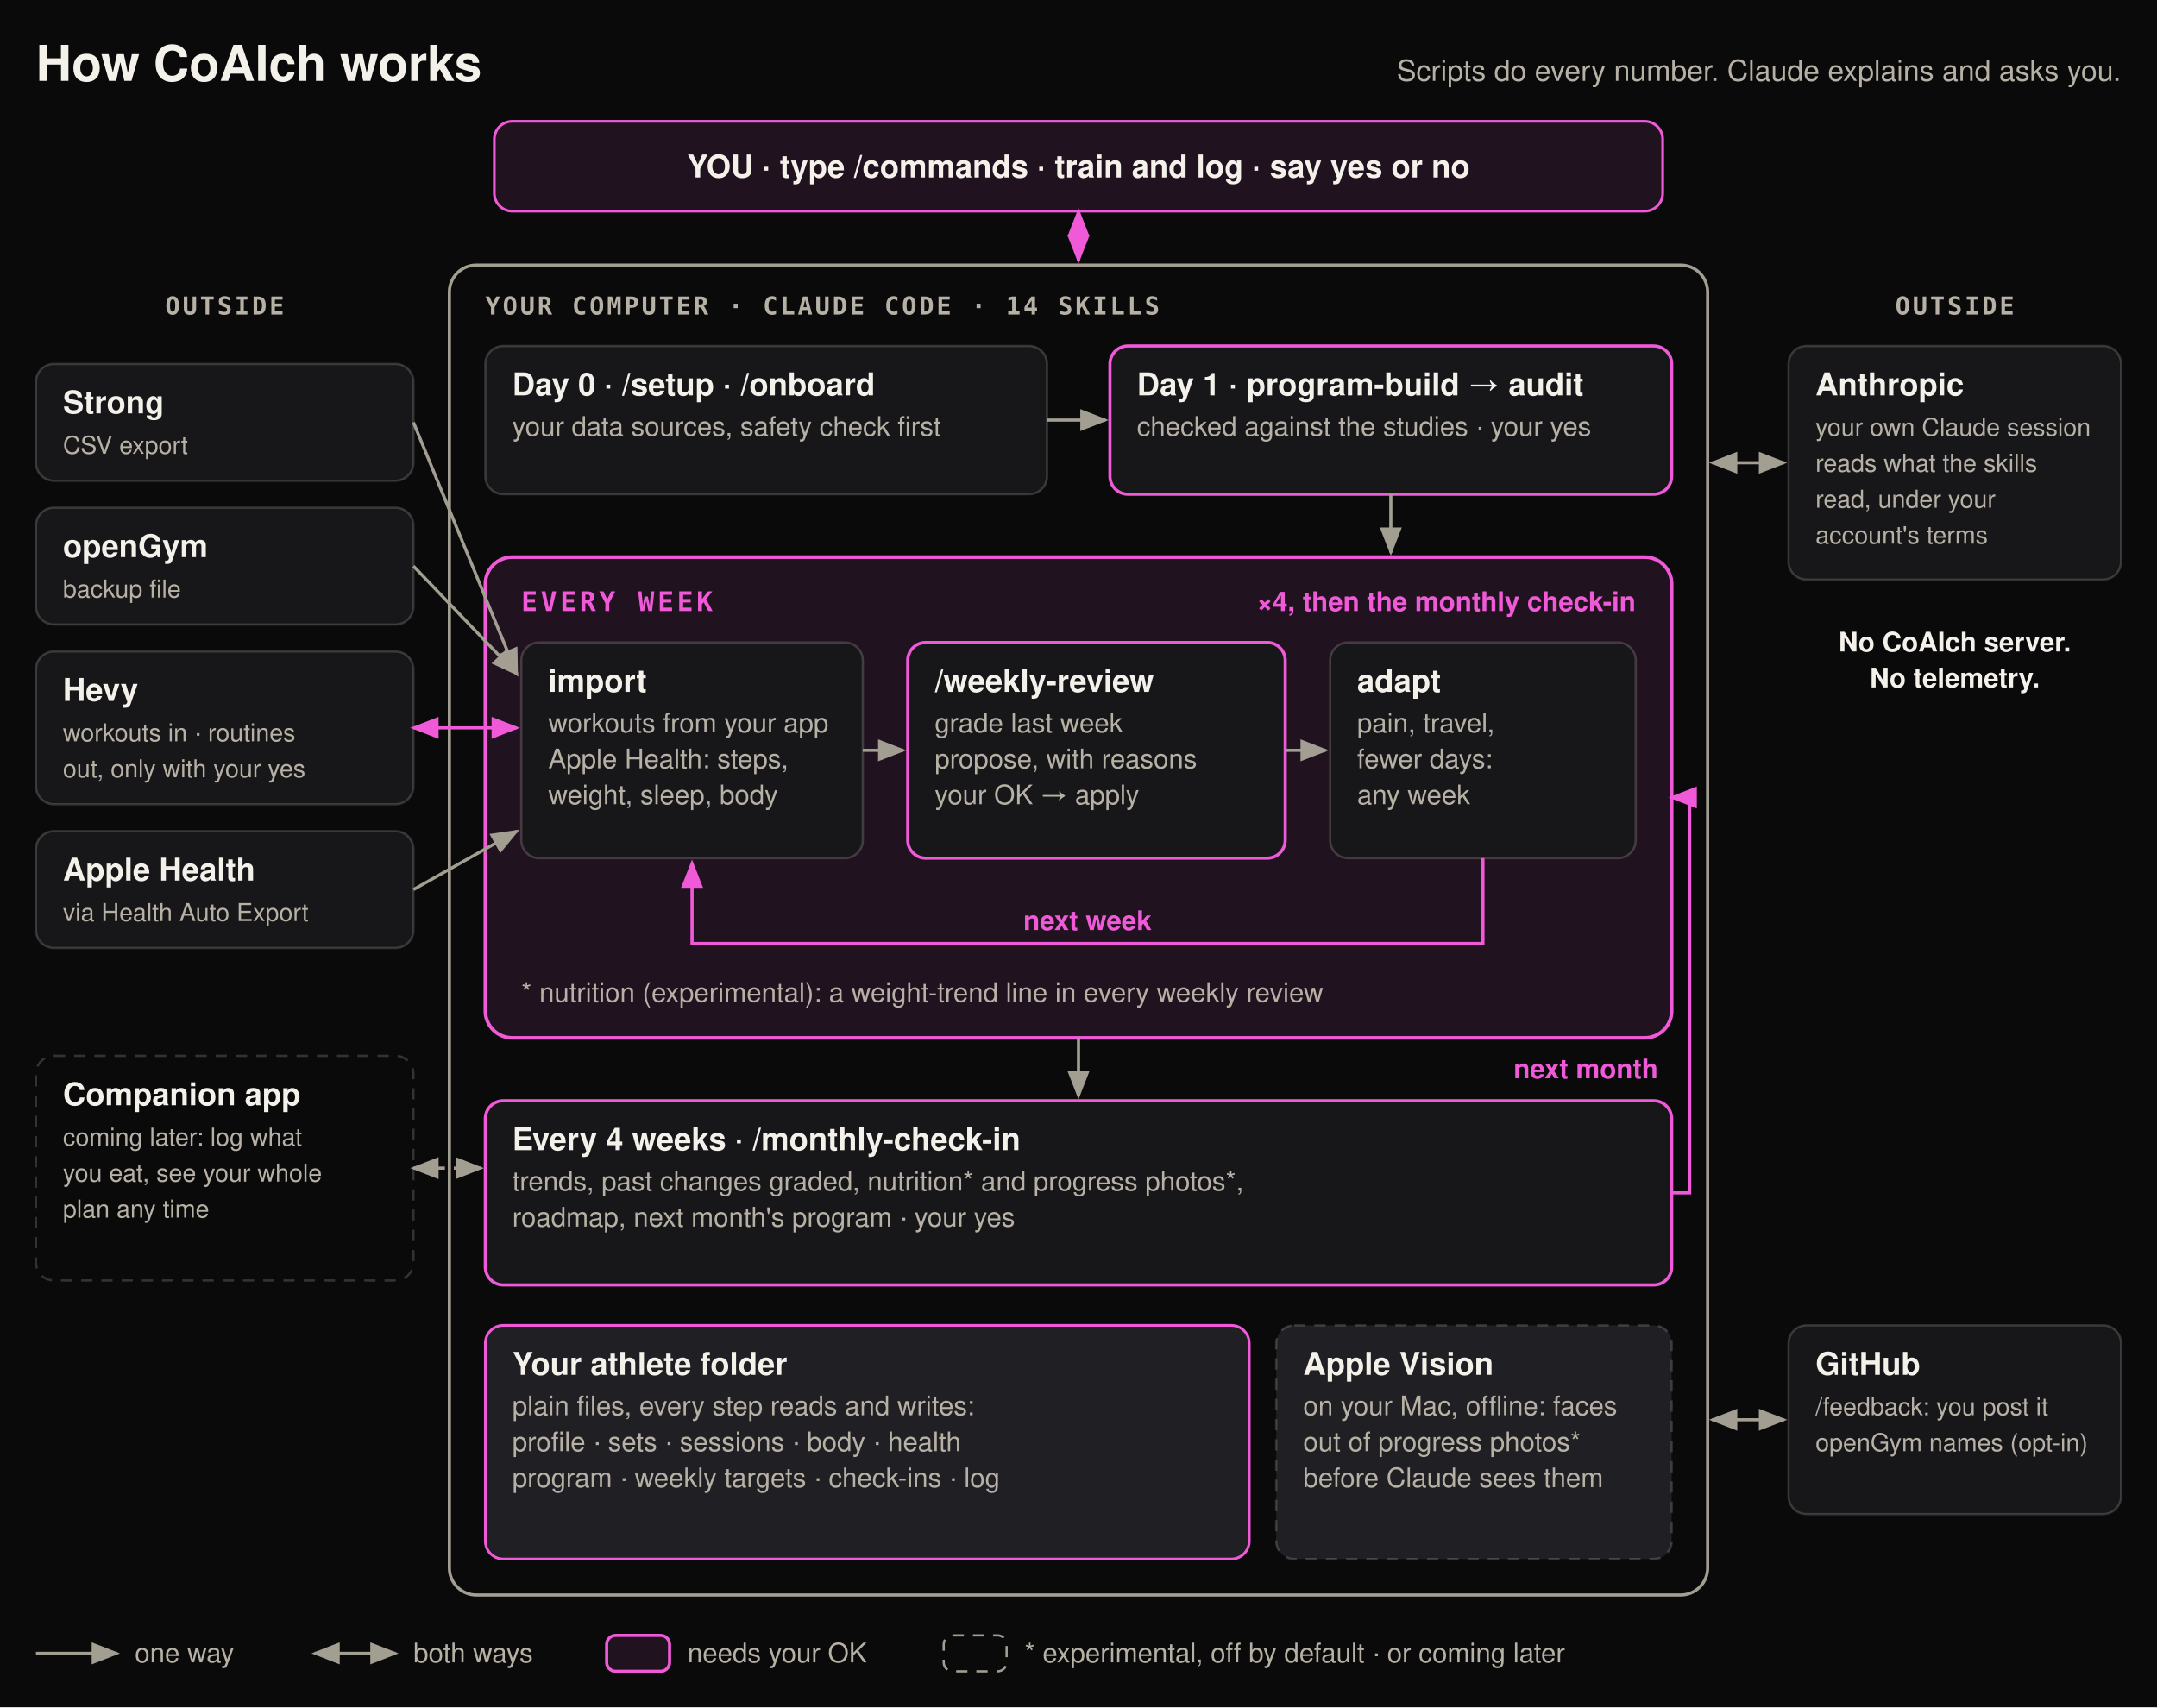
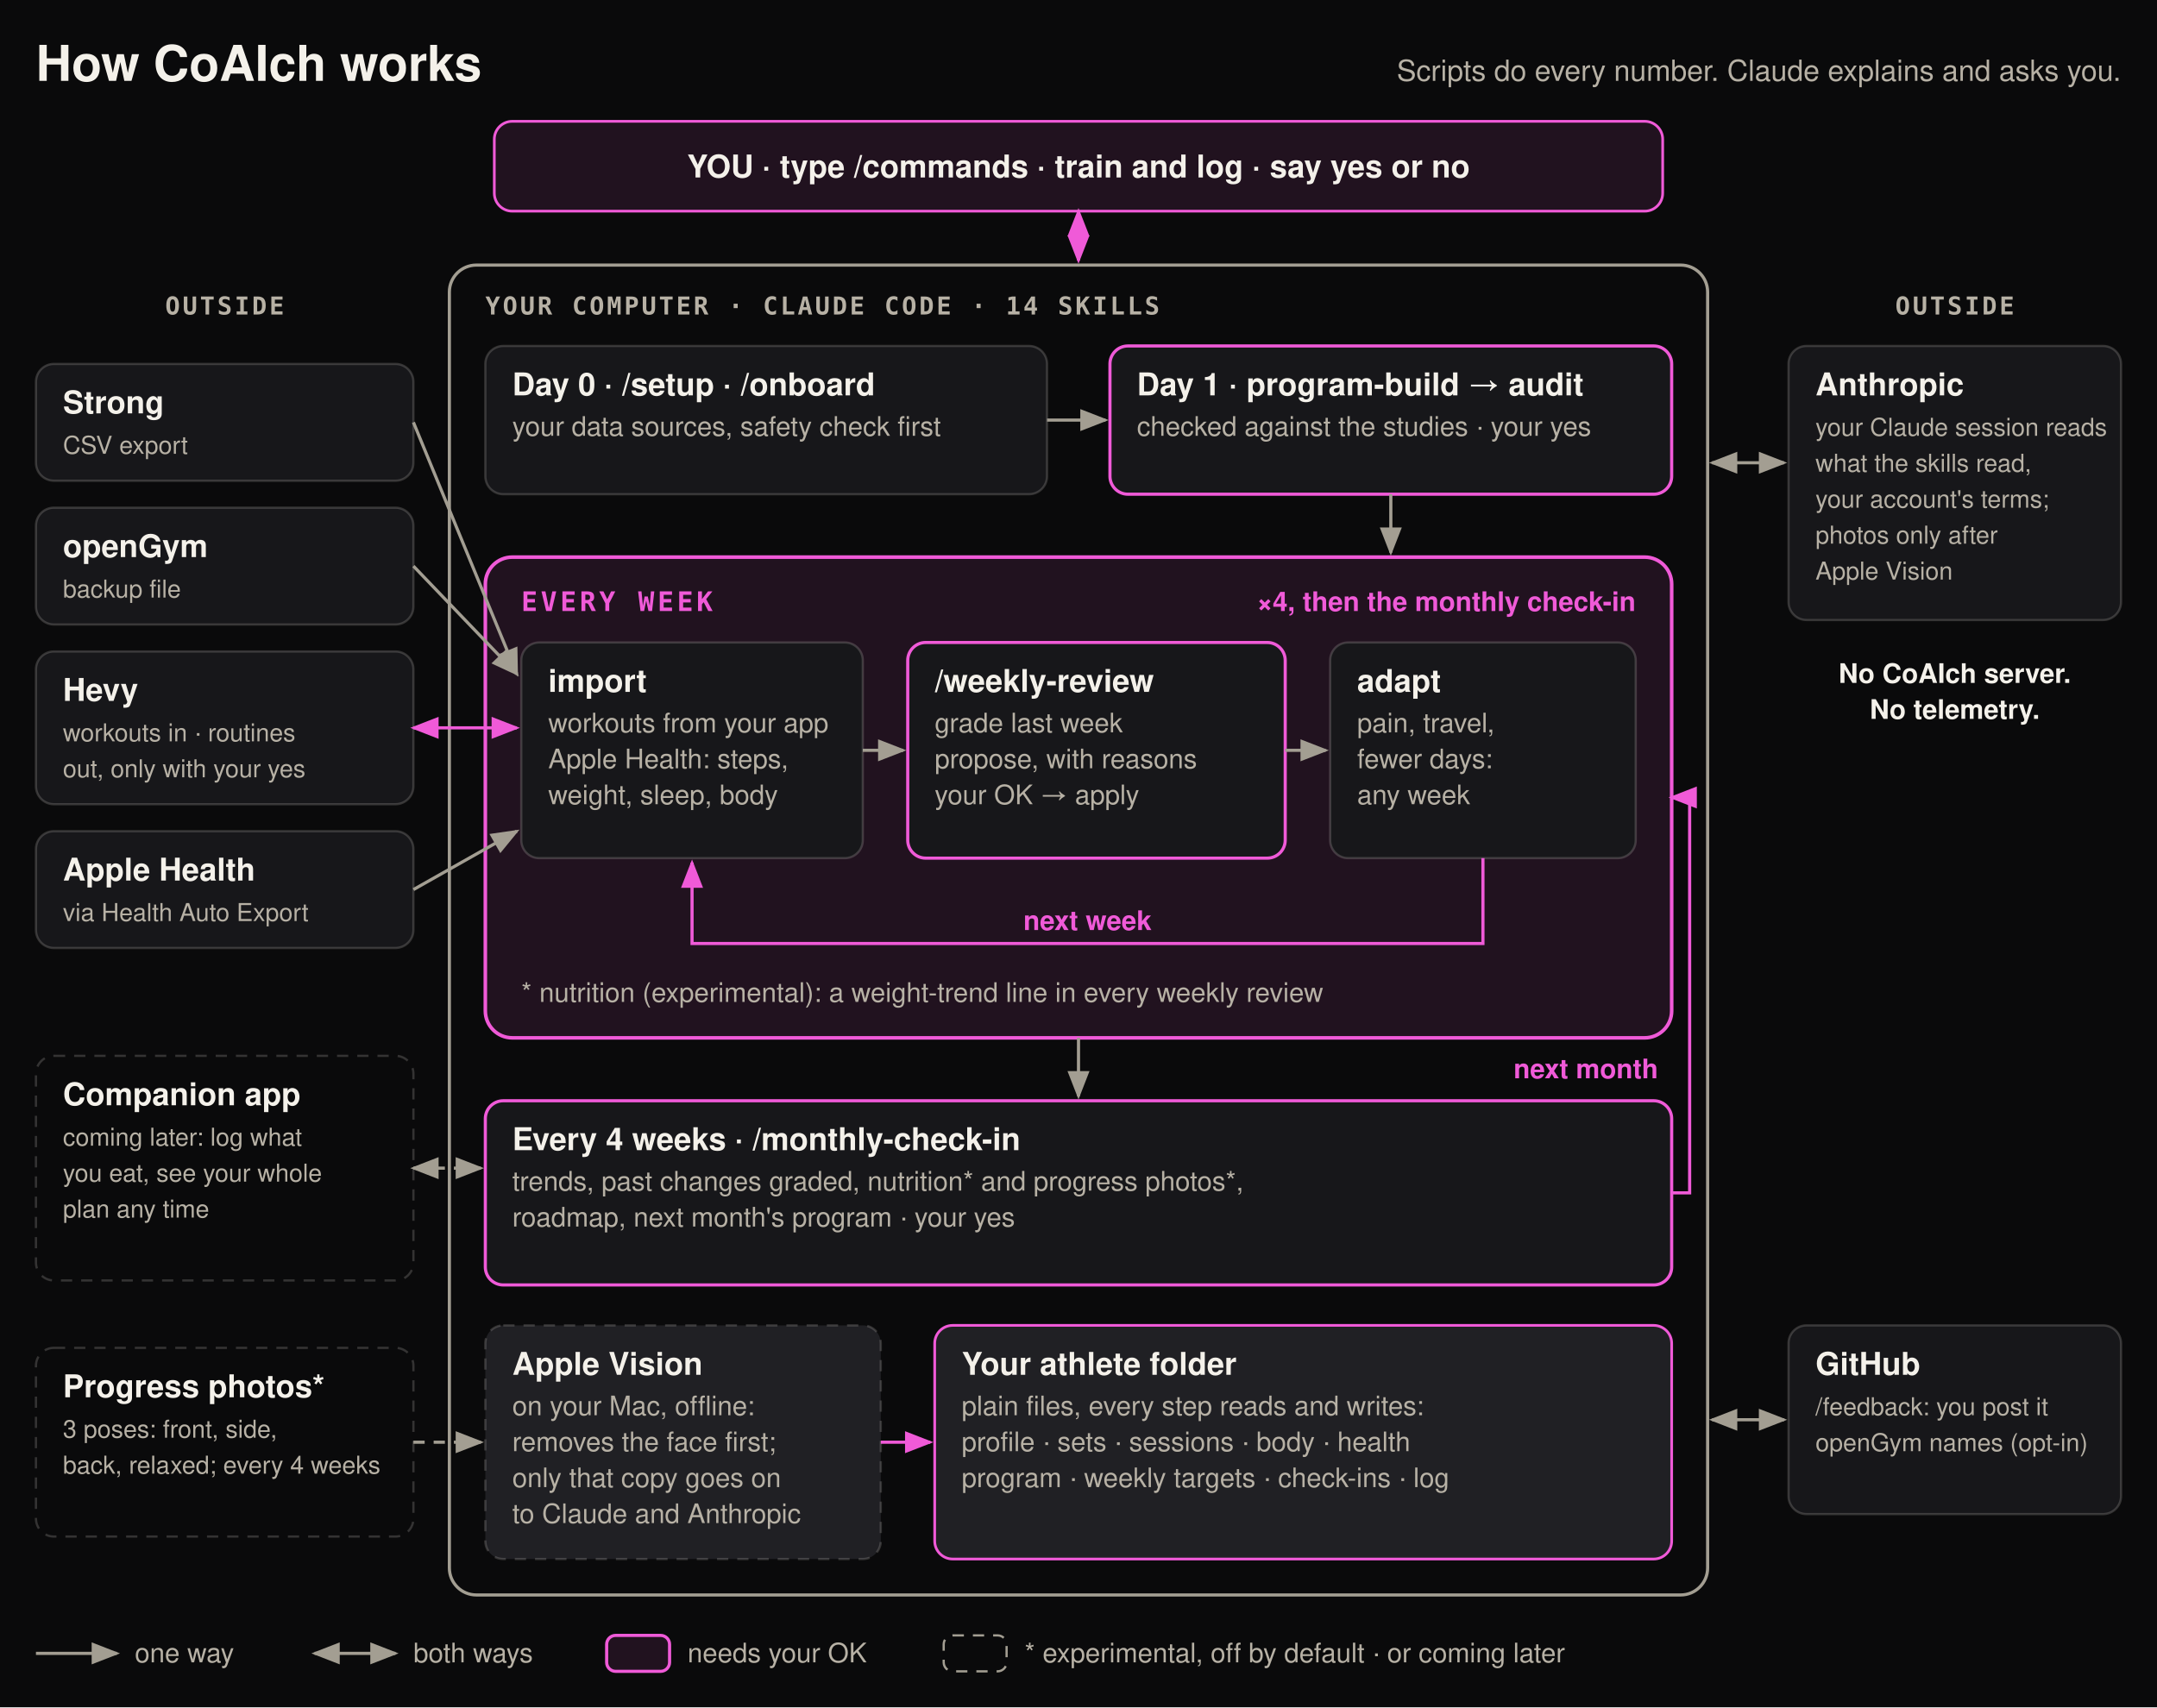
<svg xmlns="http://www.w3.org/2000/svg" viewBox="0 0 960 760" width="960" height="760" role="img" aria-labelledby="pl-t pl-d">
  <defs>
    <marker id="el" markerWidth="9" markerHeight="7" refX="8" refY="3.5" orient="auto">
      <polygon points="0 0, 9 3.5, 0 7" fill="#A39E92" />
    </marker>
    <marker id="sl" markerWidth="9" markerHeight="7" refX="1" refY="3.5" orient="auto">
      <polygon points="9 0, 0 3.5, 9 7" fill="#A39E92" />
    </marker>
    <marker id="ea" markerWidth="9" markerHeight="7" refX="8" refY="3.5" orient="auto">
      <polygon points="0 0, 9 3.5, 0 7" fill="#F05AD8" />
    </marker>
    <marker id="sa" markerWidth="9" markerHeight="7" refX="1" refY="3.5" orient="auto">
      <polygon points="9 0, 0 3.5, 9 7" fill="#F05AD8" />
    </marker>
  </defs>
  <rect width="960" height="760" fill="#0A0A0B" />
  <text x="16" y="36" fill="#F4F1EA" font-size="22" font-weight="700" font-family="Archivo, -apple-system, 'Segoe UI', Helvetica, Arial, sans-serif" text-anchor="start">How CoAIch works</text>
  <text x="944" y="36" fill="#B7B1A5" font-size="13" font-weight="400" font-family="Archivo, -apple-system, 'Segoe UI', Helvetica, Arial, sans-serif" text-anchor="end">Scripts do every number. Claude explains and asks you.</text>
  <rect x="220" y="54" width="520" height="40" rx="8" fill="rgba(240,90,216,0.10)" stroke="#F05AD8" stroke-width="1.2" />
  <text x="480" y="79" fill="#F4F1EA" font-size="14" font-weight="600" font-family="Archivo, -apple-system, 'Segoe UI', Helvetica, Arial, sans-serif" text-anchor="middle">YOU  ·  type /commands  ·  train and log  ·  say yes or no</text>
  <line x1="480" y1="94" x2="480" y2="116" stroke="#F05AD8" stroke-width="1.4" marker-end="url(#ea)" marker-start="url(#sa)" />
  <rect x="200" y="118" width="560" height="592" rx="12" fill="#0A0A0B" stroke="#A39E92" stroke-width="1.4" />
  <text x="216" y="140" fill="#B7B1A5" font-size="11" font-weight="700" font-family="'Geist Mono', ui-monospace, 'SF Mono', Menlo, monospace" text-anchor="start" letter-spacing="0.1em">YOUR COMPUTER  ·  CLAUDE CODE  ·  14 SKILLS</text>
  <rect x="216" y="154" width="250" height="66" rx="8" fill="#17171A" stroke="rgba(244,241,234,0.18)" stroke-width="1" />
  <text x="228" y="176" fill="#F4F1EA" font-size="14" font-weight="700" font-family="Archivo, -apple-system, 'Segoe UI', Helvetica, Arial, sans-serif" text-anchor="start">Day 0 · /setup · /onboard</text>
  <text x="228" y="194" fill="#B7B1A5" font-size="12" font-weight="400" font-family="Archivo, -apple-system, 'Segoe UI', Helvetica, Arial, sans-serif" text-anchor="start">your data sources, safety check first</text>
  <line x1="466" y1="187" x2="492" y2="187" stroke="#A39E92" stroke-width="1.4" marker-end="url(#el)" />
  <rect x="494" y="154" width="250" height="66" rx="8" fill="#17171A" stroke="#F05AD8" stroke-width="1.4" />
  <text x="506" y="176" fill="#F4F1EA" font-size="14" font-weight="700" font-family="Archivo, -apple-system, 'Segoe UI', Helvetica, Arial, sans-serif" text-anchor="start">Day 1 · program-build → audit</text>
  <text x="506" y="194" fill="#B7B1A5" font-size="12" font-weight="400" font-family="Archivo, -apple-system, 'Segoe UI', Helvetica, Arial, sans-serif" text-anchor="start">checked against the studies · your yes</text>
  <line x1="619" y1="220" x2="619" y2="246" stroke="#A39E92" stroke-width="1.4" marker-end="url(#el)" />
  <rect x="216" y="248" width="528" height="214" rx="12" fill="rgba(240,90,216,0.10)" stroke="#F05AD8" stroke-width="1.6" />
  <text x="232" y="272" fill="#F05AD8" font-size="12" font-weight="700" font-family="'Geist Mono', ui-monospace, 'SF Mono', Menlo, monospace" text-anchor="start" letter-spacing="0.12em">EVERY WEEK</text>
  <text x="728" y="272" fill="#F05AD8" font-size="12" font-weight="600" font-family="Archivo, -apple-system, 'Segoe UI', Helvetica, Arial, sans-serif" text-anchor="end">×4, then the monthly check-in</text>
  <rect x="232" y="286" width="152" height="96" rx="8" fill="#17171A" stroke="rgba(244,241,234,0.18)" stroke-width="1" />
  <text x="244" y="308" fill="#F4F1EA" font-size="14" font-weight="700" font-family="Archivo, -apple-system, 'Segoe UI', Helvetica, Arial, sans-serif" text-anchor="start">import</text>
  <text x="244" y="326" fill="#B7B1A5" font-size="12" font-weight="400" font-family="Archivo, -apple-system, 'Segoe UI', Helvetica, Arial, sans-serif" text-anchor="start">workouts from your app</text>
  <text x="244" y="342" fill="#B7B1A5" font-size="12" font-weight="400" font-family="Archivo, -apple-system, 'Segoe UI', Helvetica, Arial, sans-serif" text-anchor="start">Apple Health: steps,</text>
  <text x="244" y="358" fill="#B7B1A5" font-size="12" font-weight="400" font-family="Archivo, -apple-system, 'Segoe UI', Helvetica, Arial, sans-serif" text-anchor="start">weight, sleep, body</text>
  <line x1="384" y1="334" x2="402" y2="334" stroke="#A39E92" stroke-width="1.4" marker-end="url(#el)" />
  <rect x="404" y="286" width="168" height="96" rx="8" fill="#17171A" stroke="#F05AD8" stroke-width="1.4" />
  <text x="416" y="308" fill="#F4F1EA" font-size="14" font-weight="700" font-family="Archivo, -apple-system, 'Segoe UI', Helvetica, Arial, sans-serif" text-anchor="start">/weekly-review</text>
  <text x="416" y="326" fill="#B7B1A5" font-size="12" font-weight="400" font-family="Archivo, -apple-system, 'Segoe UI', Helvetica, Arial, sans-serif" text-anchor="start">grade last week</text>
  <text x="416" y="342" fill="#B7B1A5" font-size="12" font-weight="400" font-family="Archivo, -apple-system, 'Segoe UI', Helvetica, Arial, sans-serif" text-anchor="start">propose, with reasons</text>
  <text x="416" y="358" fill="#B7B1A5" font-size="12" font-weight="400" font-family="Archivo, -apple-system, 'Segoe UI', Helvetica, Arial, sans-serif" text-anchor="start">your OK → apply</text>
  <line x1="572" y1="334" x2="590" y2="334" stroke="#A39E92" stroke-width="1.4" marker-end="url(#el)" />
  <rect x="592" y="286" width="136" height="96" rx="8" fill="#17171A" stroke="rgba(244,241,234,0.18)" stroke-width="1" />
  <text x="604" y="308" fill="#F4F1EA" font-size="14" font-weight="700" font-family="Archivo, -apple-system, 'Segoe UI', Helvetica, Arial, sans-serif" text-anchor="start">adapt</text>
  <text x="604" y="326" fill="#B7B1A5" font-size="12" font-weight="400" font-family="Archivo, -apple-system, 'Segoe UI', Helvetica, Arial, sans-serif" text-anchor="start">pain, travel,</text>
  <text x="604" y="342" fill="#B7B1A5" font-size="12" font-weight="400" font-family="Archivo, -apple-system, 'Segoe UI', Helvetica, Arial, sans-serif" text-anchor="start">fewer days:</text>
  <text x="604" y="358" fill="#B7B1A5" font-size="12" font-weight="400" font-family="Archivo, -apple-system, 'Segoe UI', Helvetica, Arial, sans-serif" text-anchor="start">any week</text>
  <path d="M660 382 V420 H308 V384" fill="none" stroke="#F05AD8" stroke-width="1.4" marker-end="url(#ea)" />
  <text x="484" y="414" fill="#F05AD8" font-size="12" font-weight="600" font-family="Archivo, -apple-system, 'Segoe UI', Helvetica, Arial, sans-serif" text-anchor="middle">next week</text>
  <text x="232" y="446" fill="#B7B1A5" font-size="12" font-weight="400" font-family="Archivo, -apple-system, 'Segoe UI', Helvetica, Arial, sans-serif" text-anchor="start">* nutrition (experimental): a weight-trend line in every weekly review</text>
  <line x1="480" y1="462" x2="480" y2="488" stroke="#A39E92" stroke-width="1.4" marker-end="url(#el)" />
  <rect x="216" y="490" width="528" height="82" rx="8" fill="#17171A" stroke="#F05AD8" stroke-width="1.4" />
  <text x="228" y="512" fill="#F4F1EA" font-size="14" font-weight="700" font-family="Archivo, -apple-system, 'Segoe UI', Helvetica, Arial, sans-serif" text-anchor="start">Every 4 weeks · /monthly-check-in</text>
  <text x="228" y="530" fill="#B7B1A5" font-size="12" font-weight="400" font-family="Archivo, -apple-system, 'Segoe UI', Helvetica, Arial, sans-serif" text-anchor="start">trends, past changes graded, nutrition* and progress photos*,</text>
  <text x="228" y="546" fill="#B7B1A5" font-size="12" font-weight="400" font-family="Archivo, -apple-system, 'Segoe UI', Helvetica, Arial, sans-serif" text-anchor="start">roadmap, next month's program · your yes</text>
  <path d="M744 531 H752 V355 H744" fill="none" stroke="#F05AD8" stroke-width="1.4" marker-end="url(#ea)" />
  <text x="738" y="480" fill="#F05AD8" font-size="12" font-weight="600" font-family="Archivo, -apple-system, 'Segoe UI', Helvetica, Arial, sans-serif" text-anchor="end">next month</text>
-   <rect x="216" y="590" width="340" height="104" rx="8" fill="#202024" stroke="#F05AD8" stroke-width="1.2" />
-   <text x="228" y="612" fill="#F4F1EA" font-size="14" font-weight="700" font-family="Archivo, -apple-system, 'Segoe UI', Helvetica, Arial, sans-serif" text-anchor="start">Your athlete folder</text>
-   <text x="228" y="630" fill="#B7B1A5" font-size="12" font-weight="400" font-family="Archivo, -apple-system, 'Segoe UI', Helvetica, Arial, sans-serif" text-anchor="start">plain files, every step reads and writes:</text>
-   <text x="228" y="646" fill="#B7B1A5" font-size="12" font-weight="400" font-family="Archivo, -apple-system, 'Segoe UI', Helvetica, Arial, sans-serif" text-anchor="start">profile · sets · sessions · body · health</text>
-   <text x="228" y="662" fill="#B7B1A5" font-size="12" font-weight="400" font-family="Archivo, -apple-system, 'Segoe UI', Helvetica, Arial, sans-serif" text-anchor="start">program · weekly targets · check-ins · log</text>
-   <rect x="568" y="590" width="176" height="104" rx="8" fill="#202024" stroke="rgba(244,241,234,0.18)" stroke-width="1" stroke-dasharray="5 4" />
-   <text x="580" y="612" fill="#F4F1EA" font-size="14" font-weight="700" font-family="Archivo, -apple-system, 'Segoe UI', Helvetica, Arial, sans-serif" text-anchor="start">Apple Vision</text>
-   <text x="580" y="630" fill="#B7B1A5" font-size="12" font-weight="400" font-family="Archivo, -apple-system, 'Segoe UI', Helvetica, Arial, sans-serif" text-anchor="start">on your Mac, offline: faces</text>
-   <text x="580" y="646" fill="#B7B1A5" font-size="12" font-weight="400" font-family="Archivo, -apple-system, 'Segoe UI', Helvetica, Arial, sans-serif" text-anchor="start">out of progress photos*</text>
-   <text x="580" y="662" fill="#B7B1A5" font-size="12" font-weight="400" font-family="Archivo, -apple-system, 'Segoe UI', Helvetica, Arial, sans-serif" text-anchor="start">before Claude sees them</text>
+   <rect x="416" y="590" width="328" height="104" rx="8" fill="#202024" stroke="#F05AD8" stroke-width="1.2" />
+   <text x="428" y="612" fill="#F4F1EA" font-size="14" font-weight="700" font-family="Archivo, -apple-system, 'Segoe UI', Helvetica, Arial, sans-serif" text-anchor="start">Your athlete folder</text>
+   <text x="428" y="630" fill="#B7B1A5" font-size="12" font-weight="400" font-family="Archivo, -apple-system, 'Segoe UI', Helvetica, Arial, sans-serif" text-anchor="start">plain files, every step reads and writes:</text>
+   <text x="428" y="646" fill="#B7B1A5" font-size="12" font-weight="400" font-family="Archivo, -apple-system, 'Segoe UI', Helvetica, Arial, sans-serif" text-anchor="start">profile · sets · sessions · body · health</text>
+   <text x="428" y="662" fill="#B7B1A5" font-size="12" font-weight="400" font-family="Archivo, -apple-system, 'Segoe UI', Helvetica, Arial, sans-serif" text-anchor="start">program · weekly targets · check-ins · log</text>
+   <rect x="216" y="590" width="176" height="104" rx="8" fill="#202024" stroke="rgba(244,241,234,0.18)" stroke-width="1" stroke-dasharray="5 4" />
+   <text x="228" y="612" fill="#F4F1EA" font-size="14" font-weight="700" font-family="Archivo, -apple-system, 'Segoe UI', Helvetica, Arial, sans-serif" text-anchor="start">Apple Vision</text>
+   <text x="228" y="630" fill="#B7B1A5" font-size="12" font-weight="400" font-family="Archivo, -apple-system, 'Segoe UI', Helvetica, Arial, sans-serif" text-anchor="start">on your Mac, offline:</text>
+   <text x="228" y="646" fill="#B7B1A5" font-size="12" font-weight="400" font-family="Archivo, -apple-system, 'Segoe UI', Helvetica, Arial, sans-serif" text-anchor="start">removes the face first;</text>
+   <text x="228" y="662" fill="#B7B1A5" font-size="12" font-weight="400" font-family="Archivo, -apple-system, 'Segoe UI', Helvetica, Arial, sans-serif" text-anchor="start">only that copy goes on</text>
+   <text x="228" y="678" fill="#B7B1A5" font-size="12" font-weight="400" font-family="Archivo, -apple-system, 'Segoe UI', Helvetica, Arial, sans-serif" text-anchor="start">to Claude and Anthropic</text>
  <text x="100" y="140" fill="#B7B1A5" font-size="11" font-weight="700" font-family="'Geist Mono', ui-monospace, 'SF Mono', Menlo, monospace" text-anchor="middle" letter-spacing="0.1em">OUTSIDE</text>
  <rect x="16" y="162" width="168" height="52" rx="8" fill="#17171A" stroke="rgba(244,241,234,0.18)" stroke-width="1" />
  <text x="28" y="184" fill="#F4F1EA" font-size="14" font-weight="700" font-family="Archivo, -apple-system, 'Segoe UI', Helvetica, Arial, sans-serif" text-anchor="start">Strong</text>
  <text x="28" y="202" fill="#B7B1A5" font-size="11" font-weight="400" font-family="Archivo, -apple-system, 'Segoe UI', Helvetica, Arial, sans-serif" text-anchor="start">CSV export</text>
  <line x1="184" y1="188" x2="230" y2="300" stroke="#A39E92" stroke-width="1.4" marker-end="url(#el)" />
  <rect x="16" y="226" width="168" height="52" rx="8" fill="#17171A" stroke="rgba(244,241,234,0.18)" stroke-width="1" />
  <text x="28" y="248" fill="#F4F1EA" font-size="14" font-weight="700" font-family="Archivo, -apple-system, 'Segoe UI', Helvetica, Arial, sans-serif" text-anchor="start">openGym</text>
  <text x="28" y="266" fill="#B7B1A5" font-size="11" font-weight="400" font-family="Archivo, -apple-system, 'Segoe UI', Helvetica, Arial, sans-serif" text-anchor="start">backup file</text>
  <line x1="184" y1="252" x2="230" y2="300" stroke="#A39E92" stroke-width="1.4" marker-end="url(#el)" />
  <rect x="16" y="290" width="168" height="68" rx="8" fill="#17171A" stroke="rgba(244,241,234,0.18)" stroke-width="1" />
  <text x="28" y="312" fill="#F4F1EA" font-size="14" font-weight="700" font-family="Archivo, -apple-system, 'Segoe UI', Helvetica, Arial, sans-serif" text-anchor="start">Hevy</text>
  <text x="28" y="330" fill="#B7B1A5" font-size="11" font-weight="400" font-family="Archivo, -apple-system, 'Segoe UI', Helvetica, Arial, sans-serif" text-anchor="start">workouts in · routines</text>
  <text x="28" y="346" fill="#B7B1A5" font-size="11" font-weight="400" font-family="Archivo, -apple-system, 'Segoe UI', Helvetica, Arial, sans-serif" text-anchor="start">out, only with your yes</text>
  <line x1="184" y1="324" x2="230" y2="324" stroke="#F05AD8" stroke-width="1.4" marker-end="url(#ea)" marker-start="url(#sa)" />
  <rect x="16" y="370" width="168" height="52" rx="8" fill="#17171A" stroke="rgba(244,241,234,0.18)" stroke-width="1" />
  <text x="28" y="392" fill="#F4F1EA" font-size="14" font-weight="700" font-family="Archivo, -apple-system, 'Segoe UI', Helvetica, Arial, sans-serif" text-anchor="start">Apple Health</text>
  <text x="28" y="410" fill="#B7B1A5" font-size="11" font-weight="400" font-family="Archivo, -apple-system, 'Segoe UI', Helvetica, Arial, sans-serif" text-anchor="start">via Health Auto Export</text>
  <line x1="184" y1="396" x2="230" y2="370" stroke="#A39E92" stroke-width="1.4" marker-end="url(#el)" />
+   <rect x="16" y="600" width="168" height="84" rx="8" fill="#0A0A0B" stroke="rgba(244,241,234,0.18)" stroke-width="1" stroke-dasharray="5 4" />
+   <text x="28" y="622" fill="#F4F1EA" font-size="14" font-weight="700" font-family="Archivo, -apple-system, 'Segoe UI', Helvetica, Arial, sans-serif" text-anchor="start">Progress photos*</text>
+   <text x="28" y="640" fill="#B7B1A5" font-size="11" font-weight="400" font-family="Archivo, -apple-system, 'Segoe UI', Helvetica, Arial, sans-serif" text-anchor="start">3 poses: front, side,</text>
+   <text x="28" y="656" fill="#B7B1A5" font-size="11" font-weight="400" font-family="Archivo, -apple-system, 'Segoe UI', Helvetica, Arial, sans-serif" text-anchor="start">back, relaxed; every 4 weeks</text>
+   <line x1="184" y1="642" x2="214" y2="642" stroke="#A39E92" stroke-width="1.4" stroke-dasharray="5 4" marker-end="url(#el)" />
+   <line x1="392" y1="642" x2="414" y2="642" stroke="#F05AD8" stroke-width="1.4" marker-end="url(#ea)" />
  <rect x="16" y="470" width="168" height="100" rx="8" fill="#0A0A0B" stroke="rgba(244,241,234,0.18)" stroke-width="1" stroke-dasharray="5 4" />
  <text x="28" y="492" fill="#F4F1EA" font-size="14" font-weight="700" font-family="Archivo, -apple-system, 'Segoe UI', Helvetica, Arial, sans-serif" text-anchor="start">Companion app</text>
  <text x="28" y="510" fill="#B7B1A5" font-size="11" font-weight="400" font-family="Archivo, -apple-system, 'Segoe UI', Helvetica, Arial, sans-serif" text-anchor="start">coming later: log what</text>
  <text x="28" y="526" fill="#B7B1A5" font-size="11" font-weight="400" font-family="Archivo, -apple-system, 'Segoe UI', Helvetica, Arial, sans-serif" text-anchor="start">you eat, see your whole</text>
  <text x="28" y="542" fill="#B7B1A5" font-size="11" font-weight="400" font-family="Archivo, -apple-system, 'Segoe UI', Helvetica, Arial, sans-serif" text-anchor="start">plan any time</text>
  <line x1="184" y1="520" x2="214" y2="520" stroke="#A39E92" stroke-width="1.4" stroke-dasharray="5 4" marker-end="url(#el)" marker-start="url(#sl)" />
  <text x="870" y="140" fill="#B7B1A5" font-size="11" font-weight="700" font-family="'Geist Mono', ui-monospace, 'SF Mono', Menlo, monospace" text-anchor="middle" letter-spacing="0.1em">OUTSIDE</text>
  <rect x="796" y="590" width="148" height="84" rx="8" fill="#17171A" stroke="rgba(244,241,234,0.18)" stroke-width="1" />
  <text x="808" y="612" fill="#F4F1EA" font-size="14" font-weight="700" font-family="Archivo, -apple-system, 'Segoe UI', Helvetica, Arial, sans-serif" text-anchor="start">GitHub</text>
  <text x="808" y="630" fill="#B7B1A5" font-size="11" font-weight="400" font-family="Archivo, -apple-system, 'Segoe UI', Helvetica, Arial, sans-serif" text-anchor="start">/feedback: you post it</text>
  <text x="808" y="646" fill="#B7B1A5" font-size="11" font-weight="400" font-family="Archivo, -apple-system, 'Segoe UI', Helvetica, Arial, sans-serif" text-anchor="start">openGym names (opt-in)</text>
  <line x1="762" y1="632" x2="794" y2="632" stroke="#A39E92" stroke-width="1.4" marker-end="url(#el)" marker-start="url(#sl)" />
-   <rect x="796" y="154" width="148" height="104" rx="8" fill="#17171A" stroke="rgba(244,241,234,0.18)" stroke-width="1" />
+   <rect x="796" y="154" width="148" height="122" rx="8" fill="#17171A" stroke="rgba(244,241,234,0.18)" stroke-width="1" />
  <text x="808" y="176" fill="#F4F1EA" font-size="14" font-weight="700" font-family="Archivo, -apple-system, 'Segoe UI', Helvetica, Arial, sans-serif" text-anchor="start">Anthropic</text>
-   <text x="808" y="194" fill="#B7B1A5" font-size="11" font-weight="400" font-family="Archivo, -apple-system, 'Segoe UI', Helvetica, Arial, sans-serif" text-anchor="start">your own Claude session</text>
-   <text x="808" y="210" fill="#B7B1A5" font-size="11" font-weight="400" font-family="Archivo, -apple-system, 'Segoe UI', Helvetica, Arial, sans-serif" text-anchor="start">reads what the skills</text>
-   <text x="808" y="226" fill="#B7B1A5" font-size="11" font-weight="400" font-family="Archivo, -apple-system, 'Segoe UI', Helvetica, Arial, sans-serif" text-anchor="start">read, under your</text>
-   <text x="808" y="242" fill="#B7B1A5" font-size="11" font-weight="400" font-family="Archivo, -apple-system, 'Segoe UI', Helvetica, Arial, sans-serif" text-anchor="start">account's terms</text>
+   <text x="808" y="194" fill="#B7B1A5" font-size="11" font-weight="400" font-family="Archivo, -apple-system, 'Segoe UI', Helvetica, Arial, sans-serif" text-anchor="start">your Claude session reads</text>
+   <text x="808" y="210" fill="#B7B1A5" font-size="11" font-weight="400" font-family="Archivo, -apple-system, 'Segoe UI', Helvetica, Arial, sans-serif" text-anchor="start">what the skills read,</text>
+   <text x="808" y="226" fill="#B7B1A5" font-size="11" font-weight="400" font-family="Archivo, -apple-system, 'Segoe UI', Helvetica, Arial, sans-serif" text-anchor="start">your account's terms;</text>
+   <text x="808" y="242" fill="#B7B1A5" font-size="11" font-weight="400" font-family="Archivo, -apple-system, 'Segoe UI', Helvetica, Arial, sans-serif" text-anchor="start">photos only after</text>
+   <text x="808" y="258" fill="#B7B1A5" font-size="11" font-weight="400" font-family="Archivo, -apple-system, 'Segoe UI', Helvetica, Arial, sans-serif" text-anchor="start">Apple Vision</text>
  <line x1="762" y1="206" x2="794" y2="206" stroke="#A39E92" stroke-width="1.4" marker-end="url(#el)" marker-start="url(#sl)" />
-   <text x="870" y="290" fill="#F4F1EA" font-size="12" font-weight="700" font-family="Archivo, -apple-system, 'Segoe UI', Helvetica, Arial, sans-serif" text-anchor="middle">No CoAIch server.</text>
-   <text x="870" y="306" fill="#F4F1EA" font-size="12" font-weight="700" font-family="Archivo, -apple-system, 'Segoe UI', Helvetica, Arial, sans-serif" text-anchor="middle">No telemetry.</text>
+   <text x="870" y="304" fill="#F4F1EA" font-size="12" font-weight="700" font-family="Archivo, -apple-system, 'Segoe UI', Helvetica, Arial, sans-serif" text-anchor="middle">No CoAIch server.</text>
+   <text x="870" y="320" fill="#F4F1EA" font-size="12" font-weight="700" font-family="Archivo, -apple-system, 'Segoe UI', Helvetica, Arial, sans-serif" text-anchor="middle">No telemetry.</text>
  <line x1="16" y1="736" x2="52" y2="736" stroke="#A39E92" stroke-width="1.4" marker-end="url(#el)" />
  <text x="60" y="740" fill="#B7B1A5" font-size="12" font-weight="400" font-family="Archivo, -apple-system, 'Segoe UI', Helvetica, Arial, sans-serif" text-anchor="start">one way</text>
  <line x1="140" y1="736" x2="176" y2="736" stroke="#A39E92" stroke-width="1.4" marker-end="url(#el)" marker-start="url(#sl)" />
  <text x="184" y="740" fill="#B7B1A5" font-size="12" font-weight="400" font-family="Archivo, -apple-system, 'Segoe UI', Helvetica, Arial, sans-serif" text-anchor="start">both ways</text>
  <rect x="270" y="728" width="28" height="16" rx="4" fill="rgba(240,90,216,0.10)" stroke="#F05AD8" stroke-width="1.4" />
  <text x="306" y="740" fill="#B7B1A5" font-size="12" font-weight="400" font-family="Archivo, -apple-system, 'Segoe UI', Helvetica, Arial, sans-serif" text-anchor="start">needs your OK</text>
  <rect x="420" y="728" width="28" height="16" rx="4" fill="#0A0A0B" stroke="#A39E92" stroke-width="1" stroke-dasharray="5 4" />
  <text x="456" y="740" fill="#B7B1A5" font-size="12" font-weight="400" font-family="Archivo, -apple-system, 'Segoe UI', Helvetica, Arial, sans-serif" text-anchor="start">* experimental, off by default · or coming later</text>
</svg>
